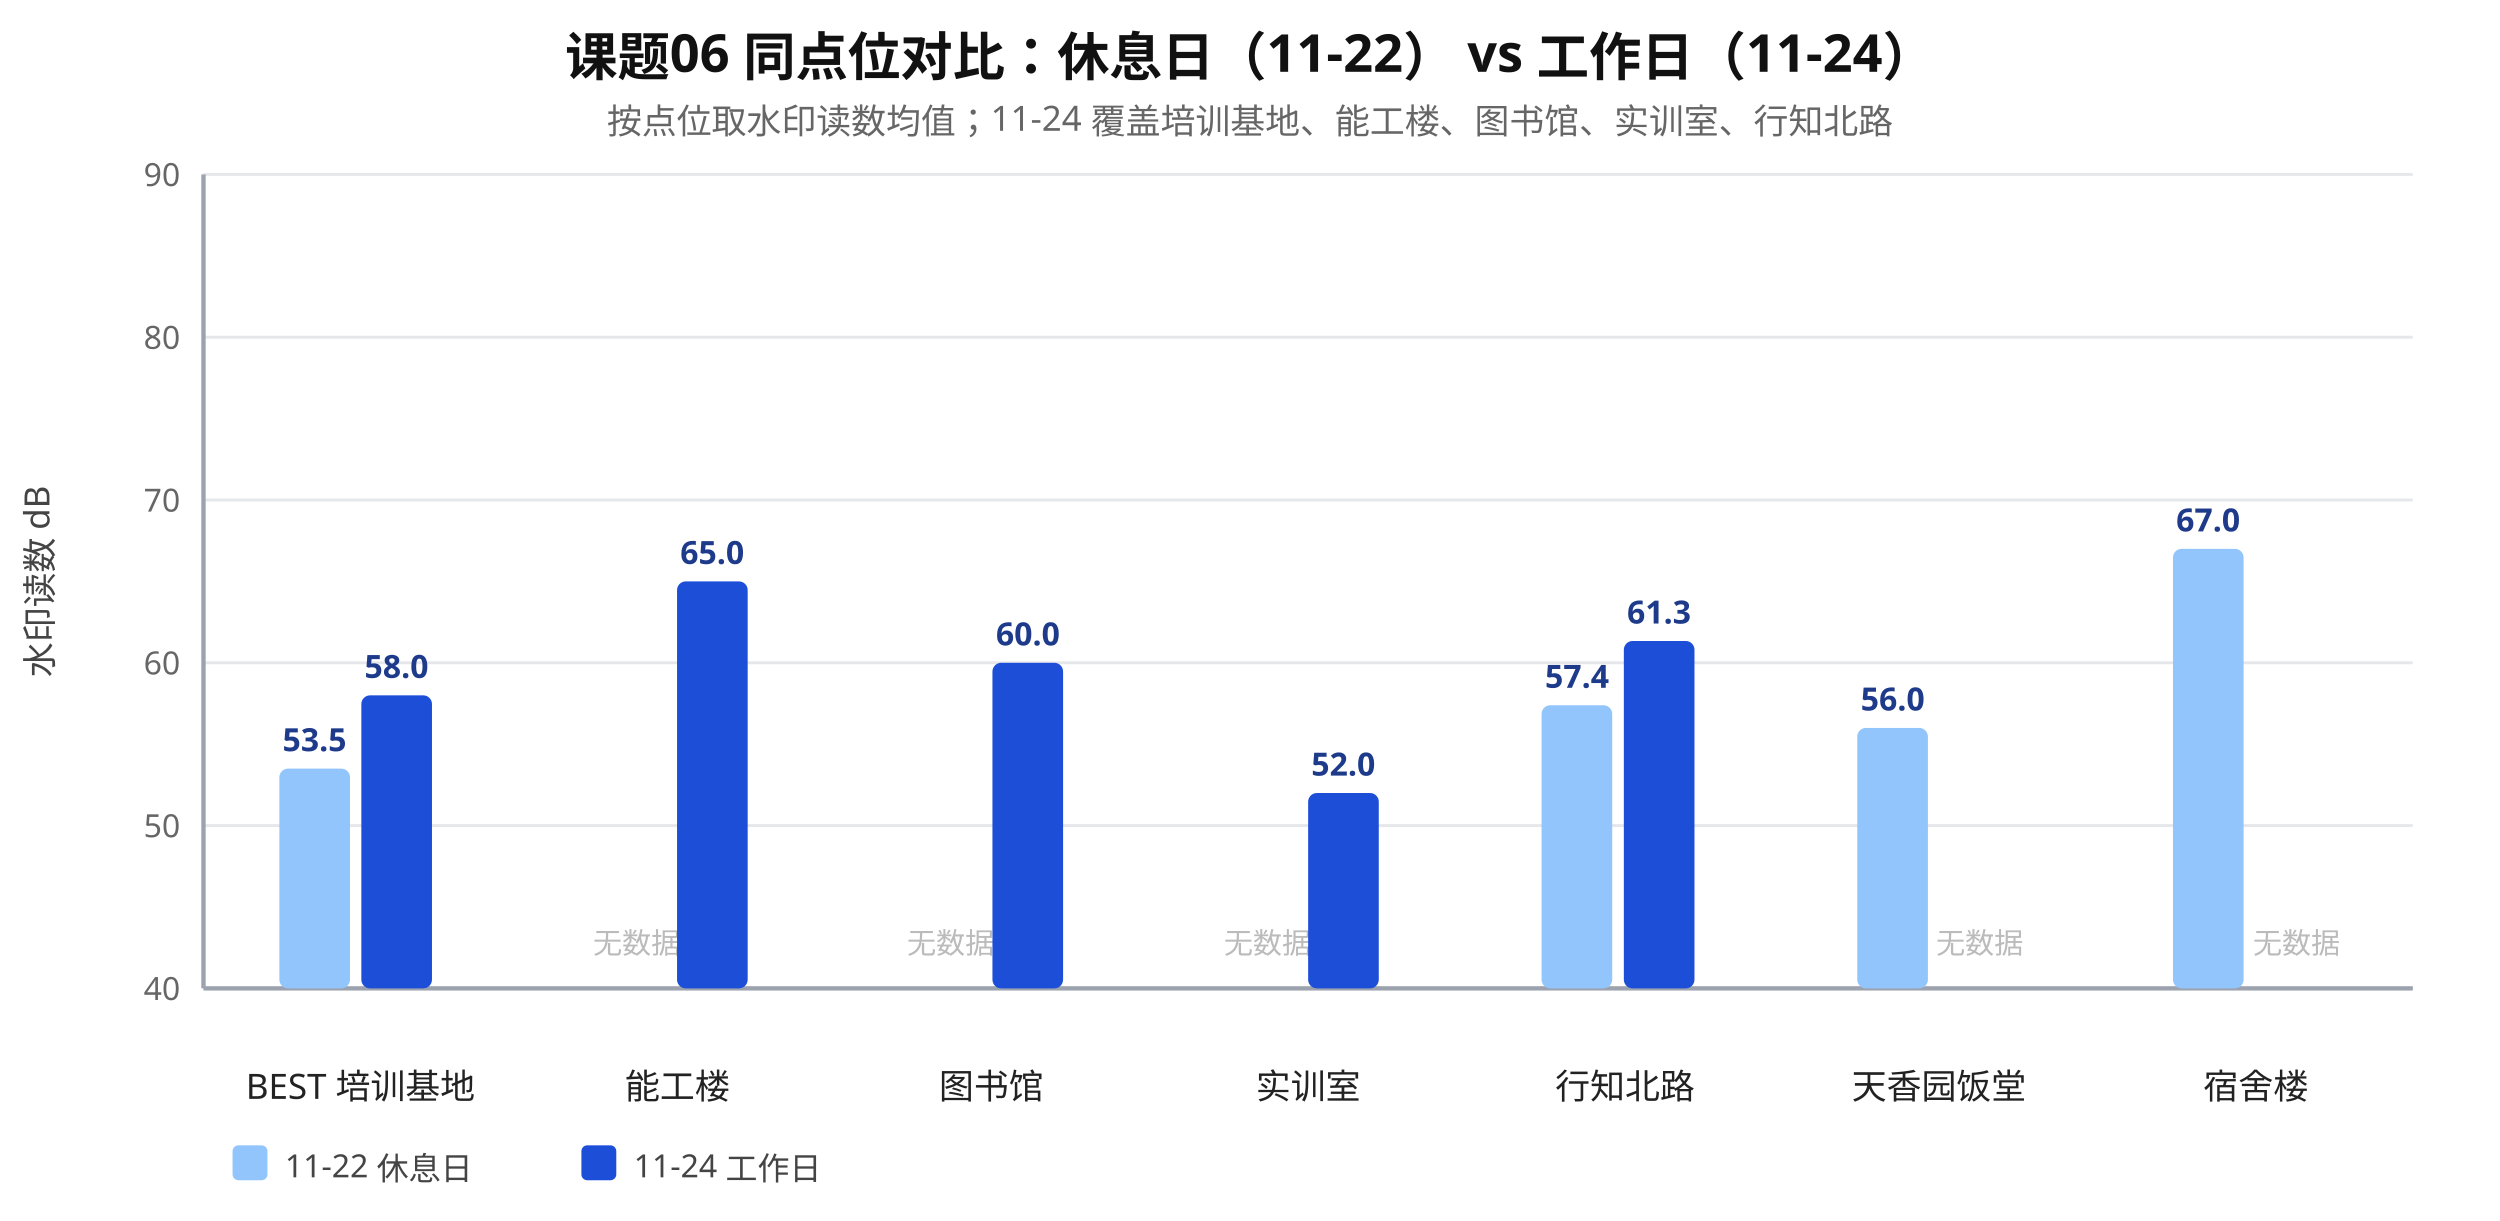
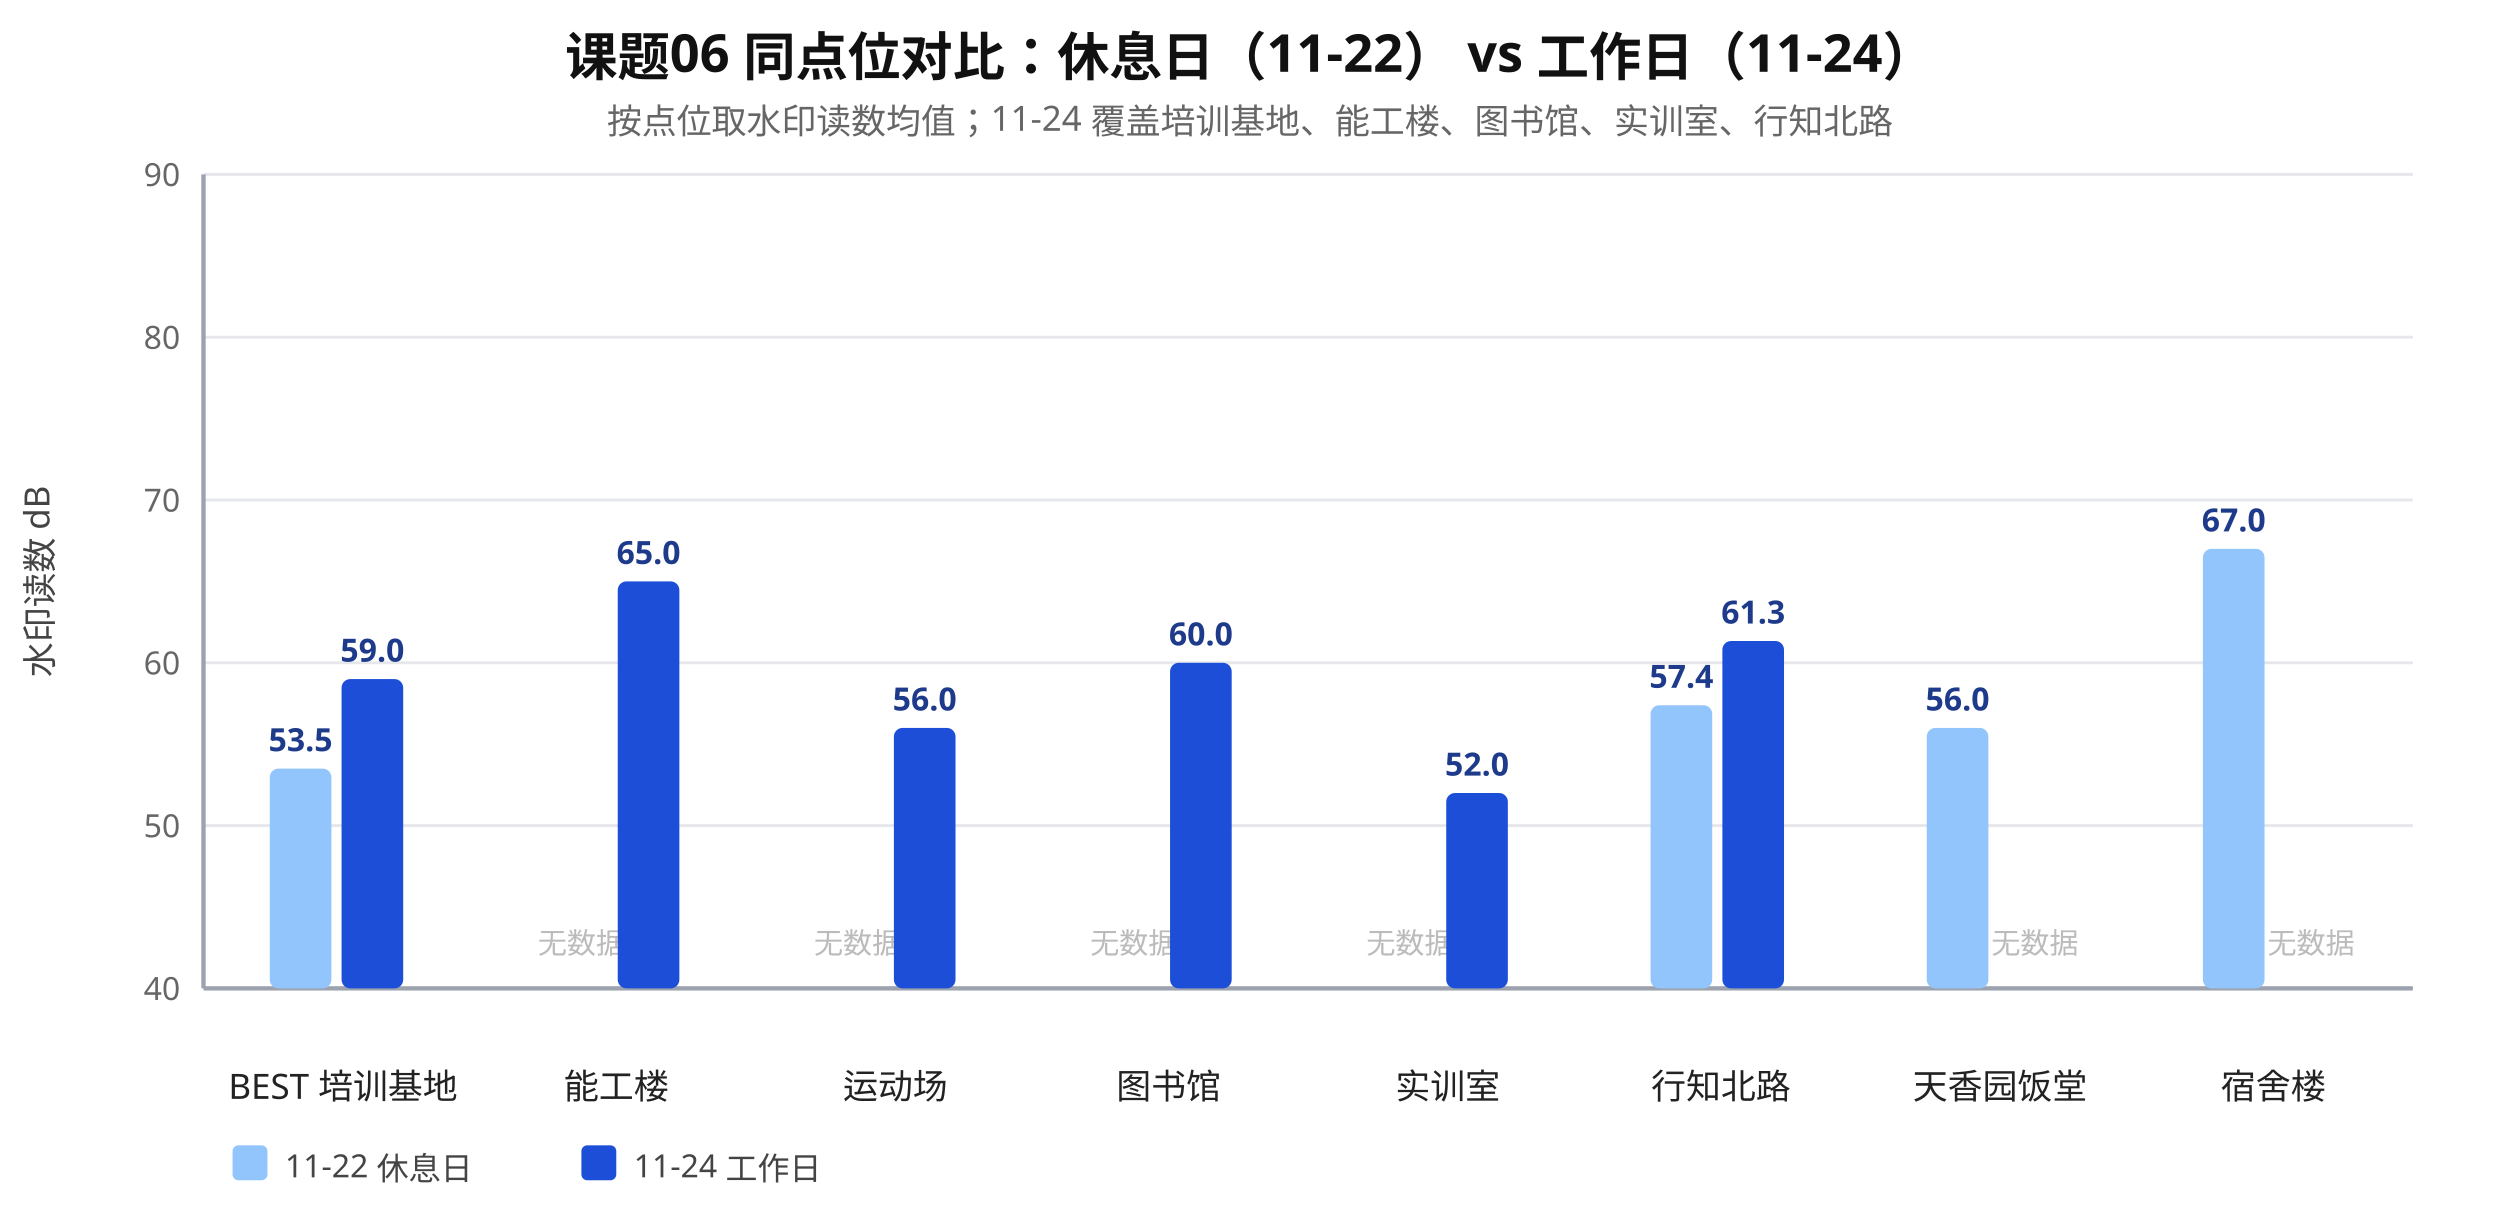
<svg xmlns="http://www.w3.org/2000/svg" width="860" height="420" font-family="Microsoft YaHei, PingFang SC, sans-serif">
  <rect width="860" height="420" fill="#ffffff" />
  <text x="430.0" y="26" text-anchor="middle" font-size="18" font-weight="bold" fill="#111">课题06 同点位对比：休息日（11-22） vs 工作日（11-24）</text>
  <text x="430.0" y="46" text-anchor="middle" font-size="12" fill="#666">按点位取水印读数均值；11-24 覆盖培训基地、能工楼、图书馆、实训室、行知北路</text>
  <line x1="70" y1="340.0" x2="830" y2="340.0" stroke="#e5e7eb" stroke-width="1" />
  <text x="62" y="344.0" text-anchor="end" font-size="11" fill="#666">40</text>
  <line x1="70" y1="284.0" x2="830" y2="284.0" stroke="#e5e7eb" stroke-width="1" />
  <text x="62" y="288.0" text-anchor="end" font-size="11" fill="#666">50</text>
  <line x1="70" y1="228.0" x2="830" y2="228.0" stroke="#e5e7eb" stroke-width="1" />
  <text x="62" y="232.0" text-anchor="end" font-size="11" fill="#666">60</text>
  <line x1="70" y1="172.0" x2="830" y2="172.0" stroke="#e5e7eb" stroke-width="1" />
  <text x="62" y="176.0" text-anchor="end" font-size="11" fill="#666">70</text>
  <line x1="70" y1="116.0" x2="830" y2="116.0" stroke="#e5e7eb" stroke-width="1" />
  <text x="62" y="120.0" text-anchor="end" font-size="11" fill="#666">80</text>
  <line x1="70" y1="60.0" x2="830" y2="60.0" stroke="#e5e7eb" stroke-width="1" />
  <text x="62" y="64.0" text-anchor="end" font-size="11" fill="#666">90</text>
  <line x1="70" y1="340.0" x2="70" y2="60.0" stroke="#9ca3af" stroke-width="1.5" />
  <line x1="70" y1="340.0" x2="830" y2="340.0" stroke="#9ca3af" stroke-width="1.5" />
  <text x="18" y="200" text-anchor="middle" font-size="12" fill="#444" transform="rotate(-90 18 200)">水印读数 dB</text>
-   <rect x="96.1" y="264.4" width="24.3" height="75.6" fill="#93c5fd" rx="3" />
-   <text x="108.2" y="258.4" text-anchor="middle" font-size="11" font-weight="bold" fill="#1e3a8a">53.5</text>
-   <rect x="124.3" y="239.2" width="24.3" height="100.8" fill="#1d4ed8" rx="3" />
-   <text x="136.4" y="233.2" text-anchor="middle" font-size="11" font-weight="bold" fill="#1e3a8a">58.0</text>
-   <text x="124" y="378" text-anchor="middle" font-size="12" fill="#222">BEST 培训基地</text>
-   <text x="219" y="328" text-anchor="middle" font-size="10" fill="#bbb">无数据</text>
-   <rect x="232.9" y="200.0" width="24.3" height="140.0" fill="#1d4ed8" rx="3" />
-   <text x="245.0" y="194.0" text-anchor="middle" font-size="11" font-weight="bold" fill="#1e3a8a">65.0</text>
-   <text x="233" y="378" text-anchor="middle" font-size="12" fill="#222">能工楼</text>
-   <text x="327" y="328" text-anchor="middle" font-size="10" fill="#bbb">无数据</text>
-   <rect x="341.4" y="228.0" width="24.3" height="112.0" fill="#1d4ed8" rx="3" />
-   <text x="353.6" y="222.0" text-anchor="middle" font-size="11" font-weight="bold" fill="#1e3a8a">60.0</text>
-   <text x="341" y="378" text-anchor="middle" font-size="12" fill="#222">图书馆</text>
-   <text x="436" y="328" text-anchor="middle" font-size="10" fill="#bbb">无数据</text>
-   <rect x="450.0" y="272.8" width="24.3" height="67.2" fill="#1d4ed8" rx="3" />
-   <text x="462.1" y="266.8" text-anchor="middle" font-size="11" font-weight="bold" fill="#1e3a8a">52.0</text>
-   <text x="450" y="378" text-anchor="middle" font-size="12" fill="#222">实训室</text>
-   <rect x="530.3" y="242.6" width="24.3" height="97.4" fill="#93c5fd" rx="3" />
-   <text x="542.5" y="236.6" text-anchor="middle" font-size="11" font-weight="bold" fill="#1e3a8a">57.4</text>
-   <rect x="558.6" y="220.5" width="24.3" height="119.5" fill="#1d4ed8" rx="3" />
-   <text x="570.7" y="214.5" text-anchor="middle" font-size="11" font-weight="bold" fill="#1e3a8a">61.3</text>
-   <text x="559" y="378" text-anchor="middle" font-size="12" fill="#222">行知北路</text>
-   <rect x="638.9" y="250.4" width="24.3" height="89.6" fill="#93c5fd" rx="3" />
-   <text x="651.1" y="244.4" text-anchor="middle" font-size="11" font-weight="bold" fill="#1e3a8a">56.0</text>
-   <text x="681" y="328" text-anchor="middle" font-size="10" fill="#bbb">无数据</text>
-   <text x="667" y="378" text-anchor="middle" font-size="12" fill="#222">天香园饭堂</text>
-   <rect x="747.5" y="188.8" width="24.3" height="151.2" fill="#93c5fd" rx="3" />
-   <text x="759.6" y="182.8" text-anchor="middle" font-size="11" font-weight="bold" fill="#1e3a8a">67.0</text>
-   <text x="790" y="328" text-anchor="middle" font-size="10" fill="#bbb">无数据</text>
-   <text x="776" y="378" text-anchor="middle" font-size="12" fill="#222">宿舍楼</text>
+   <rect x="92.8" y="264.4" width="21.2" height="75.6" fill="#93c5fd" rx="3" />
+   <text x="103.4" y="258.4" text-anchor="middle" font-size="11" font-weight="bold" fill="#1e3a8a">53.5</text>
+   <rect x="117.5" y="233.6" width="21.2" height="106.4" fill="#1d4ed8" rx="3" />
+   <text x="128.1" y="227.6" text-anchor="middle" font-size="11" font-weight="bold" fill="#1e3a8a">59.0</text>
+   <text x="118" y="378" text-anchor="middle" font-size="12" fill="#222">BEST 培训基地</text>
+   <text x="200" y="328" text-anchor="middle" font-size="10" fill="#bbb">无数据</text>
+   <rect x="212.5" y="200.0" width="21.2" height="140.0" fill="#1d4ed8" rx="3" />
+   <text x="223.1" y="194.0" text-anchor="middle" font-size="11" font-weight="bold" fill="#1e3a8a">65.0</text>
+   <text x="212" y="378" text-anchor="middle" font-size="12" fill="#222">能工楼</text>
+   <text x="295" y="328" text-anchor="middle" font-size="10" fill="#bbb">无数据</text>
+   <rect x="307.5" y="250.4" width="21.2" height="89.6" fill="#1d4ed8" rx="3" />
+   <text x="318.1" y="244.4" text-anchor="middle" font-size="11" font-weight="bold" fill="#1e3a8a">56.0</text>
+   <text x="308" y="378" text-anchor="middle" font-size="12" fill="#222">运动场</text>
+   <text x="390" y="328" text-anchor="middle" font-size="10" fill="#bbb">无数据</text>
+   <rect x="402.5" y="228.0" width="21.2" height="112.0" fill="#1d4ed8" rx="3" />
+   <text x="413.1" y="222.0" text-anchor="middle" font-size="11" font-weight="bold" fill="#1e3a8a">60.0</text>
+   <text x="402" y="378" text-anchor="middle" font-size="12" fill="#222">图书馆</text>
+   <text x="485" y="328" text-anchor="middle" font-size="10" fill="#bbb">无数据</text>
+   <rect x="497.5" y="272.8" width="21.2" height="67.2" fill="#1d4ed8" rx="3" />
+   <text x="508.1" y="266.8" text-anchor="middle" font-size="11" font-weight="bold" fill="#1e3a8a">52.0</text>
+   <text x="498" y="378" text-anchor="middle" font-size="12" fill="#222">实训室</text>
+   <rect x="567.8" y="242.6" width="21.2" height="97.4" fill="#93c5fd" rx="3" />
+   <text x="578.4" y="236.6" text-anchor="middle" font-size="11" font-weight="bold" fill="#1e3a8a">57.4</text>
+   <rect x="592.5" y="220.5" width="21.2" height="119.5" fill="#1d4ed8" rx="3" />
+   <text x="603.1" y="214.5" text-anchor="middle" font-size="11" font-weight="bold" fill="#1e3a8a">61.3</text>
+   <text x="592" y="378" text-anchor="middle" font-size="12" fill="#222">行知北路</text>
+   <rect x="662.8" y="250.4" width="21.2" height="89.6" fill="#93c5fd" rx="3" />
+   <text x="673.4" y="244.4" text-anchor="middle" font-size="11" font-weight="bold" fill="#1e3a8a">56.0</text>
+   <text x="700" y="328" text-anchor="middle" font-size="10" fill="#bbb">无数据</text>
+   <text x="688" y="378" text-anchor="middle" font-size="12" fill="#222">天香园饭堂</text>
+   <rect x="757.8" y="188.8" width="21.2" height="151.2" fill="#93c5fd" rx="3" />
+   <text x="768.4" y="182.8" text-anchor="middle" font-size="11" font-weight="bold" fill="#1e3a8a">67.0</text>
+   <text x="795" y="328" text-anchor="middle" font-size="10" fill="#bbb">无数据</text>
+   <text x="782" y="378" text-anchor="middle" font-size="12" fill="#222">宿舍楼</text>
  <rect x="80" y="394" width="12" height="12" fill="#93c5fd" rx="2" />
  <text x="98" y="405" font-size="11" fill="#444">11-22 休息日</text>
  <rect x="200" y="394" width="12" height="12" fill="#1d4ed8" rx="2" />
  <text x="218" y="405" font-size="11" fill="#444">11-24 工作日</text>
</svg>
